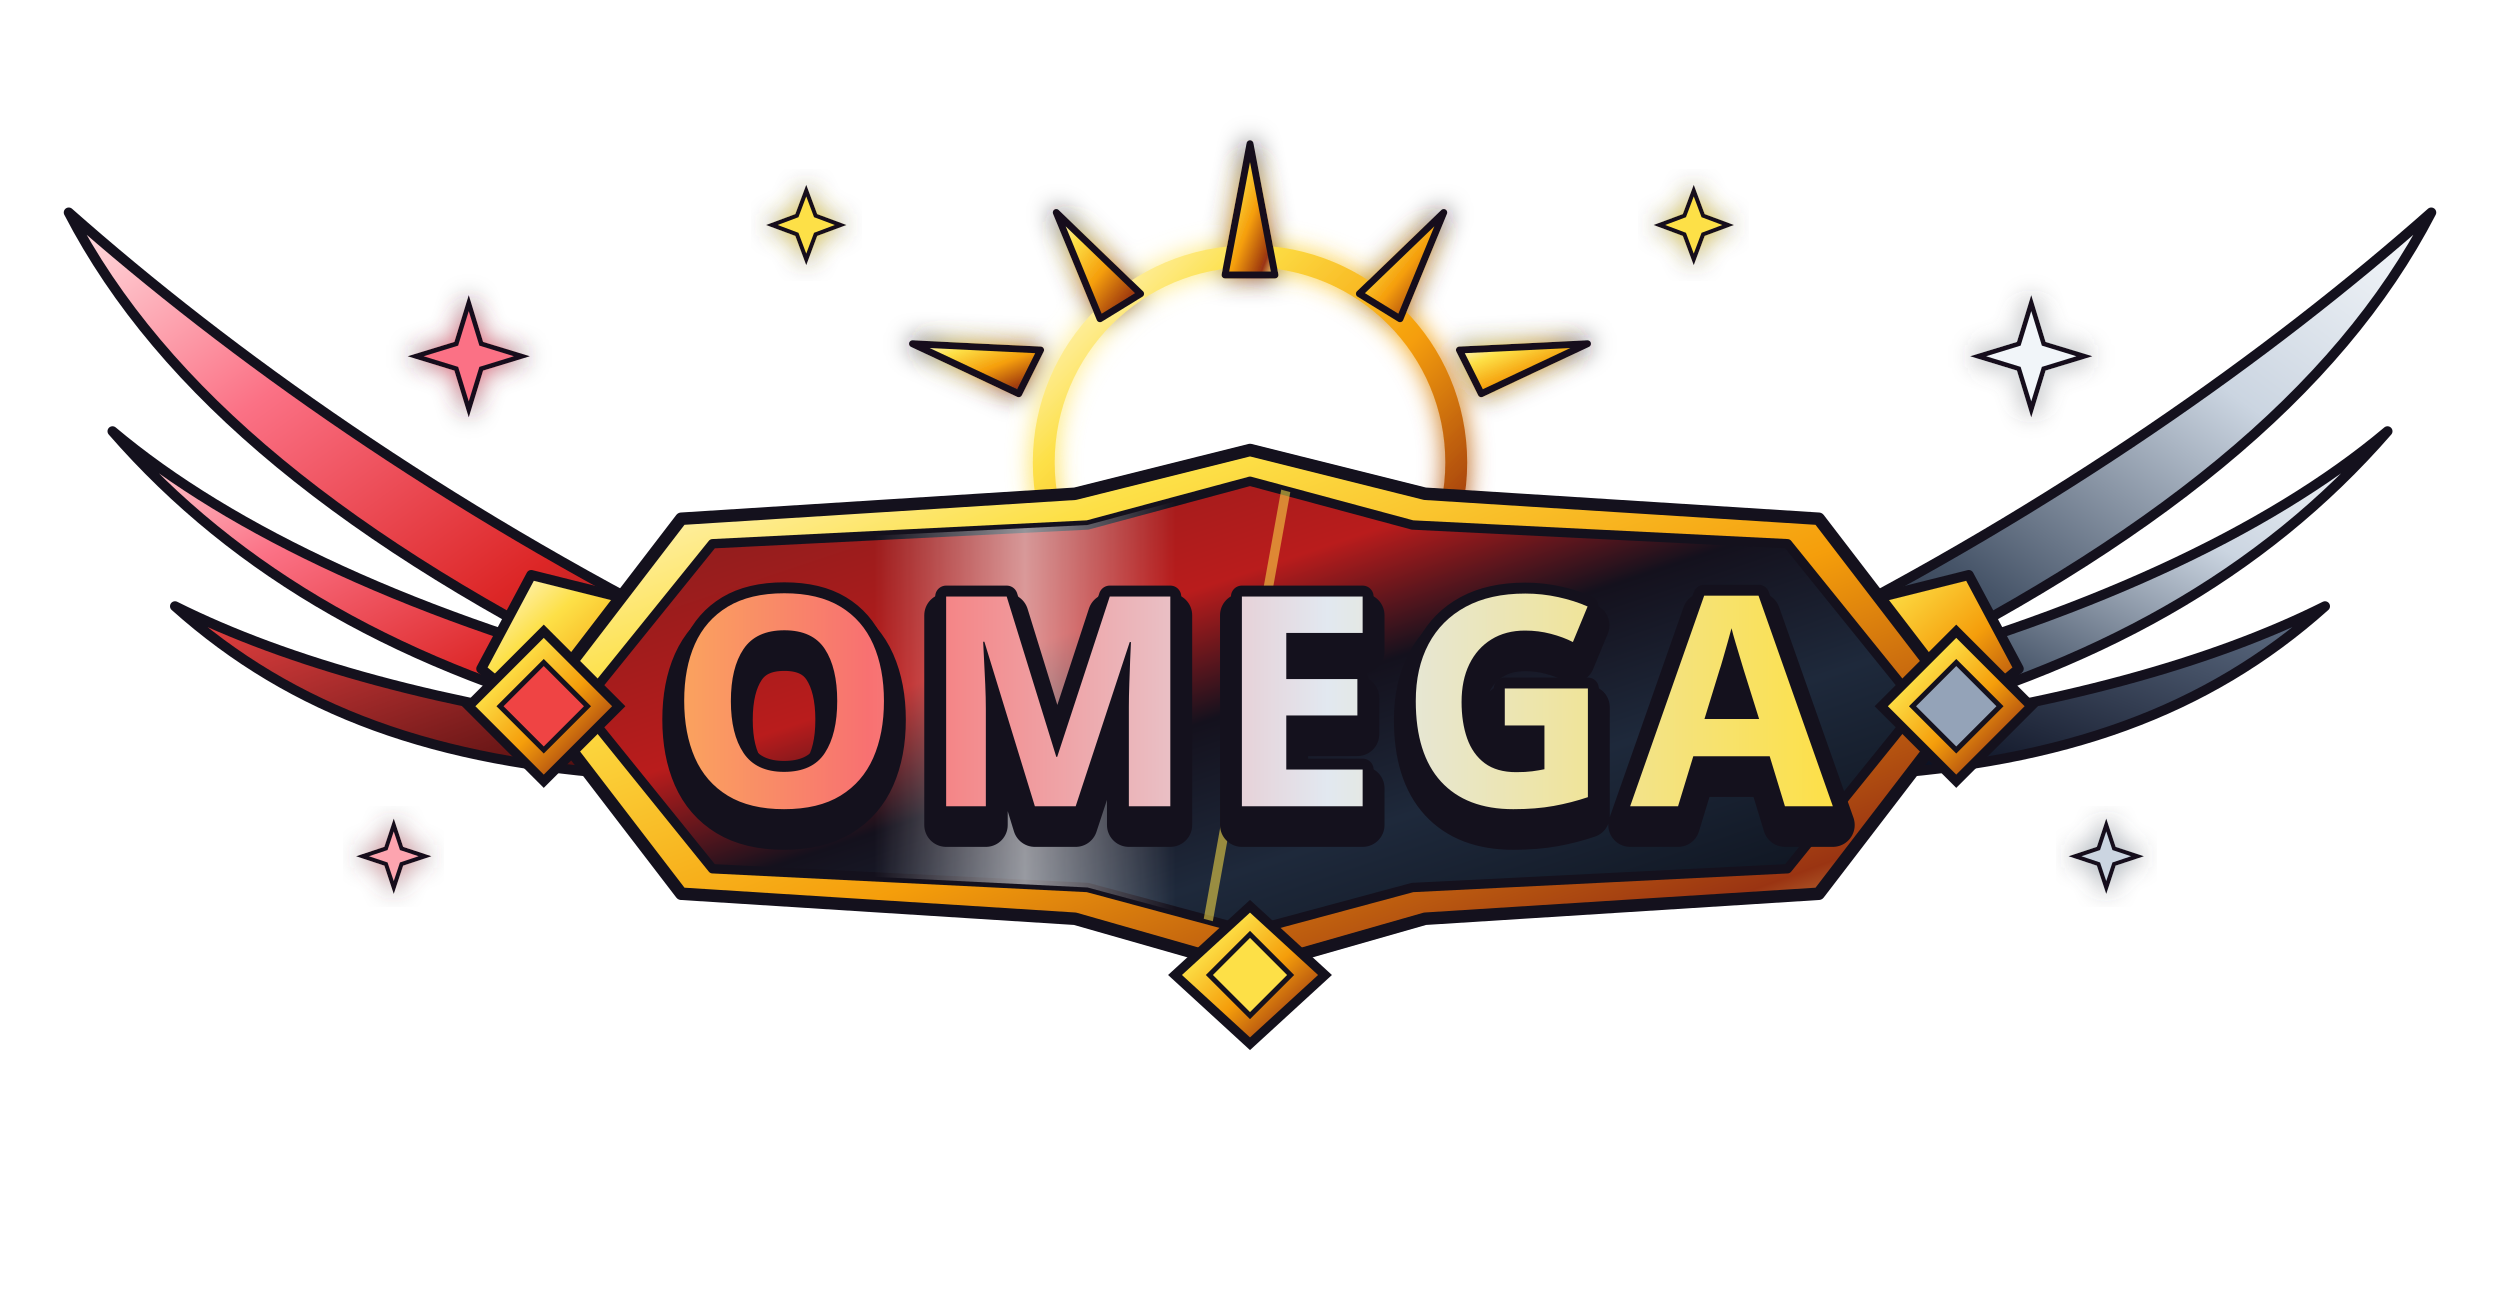
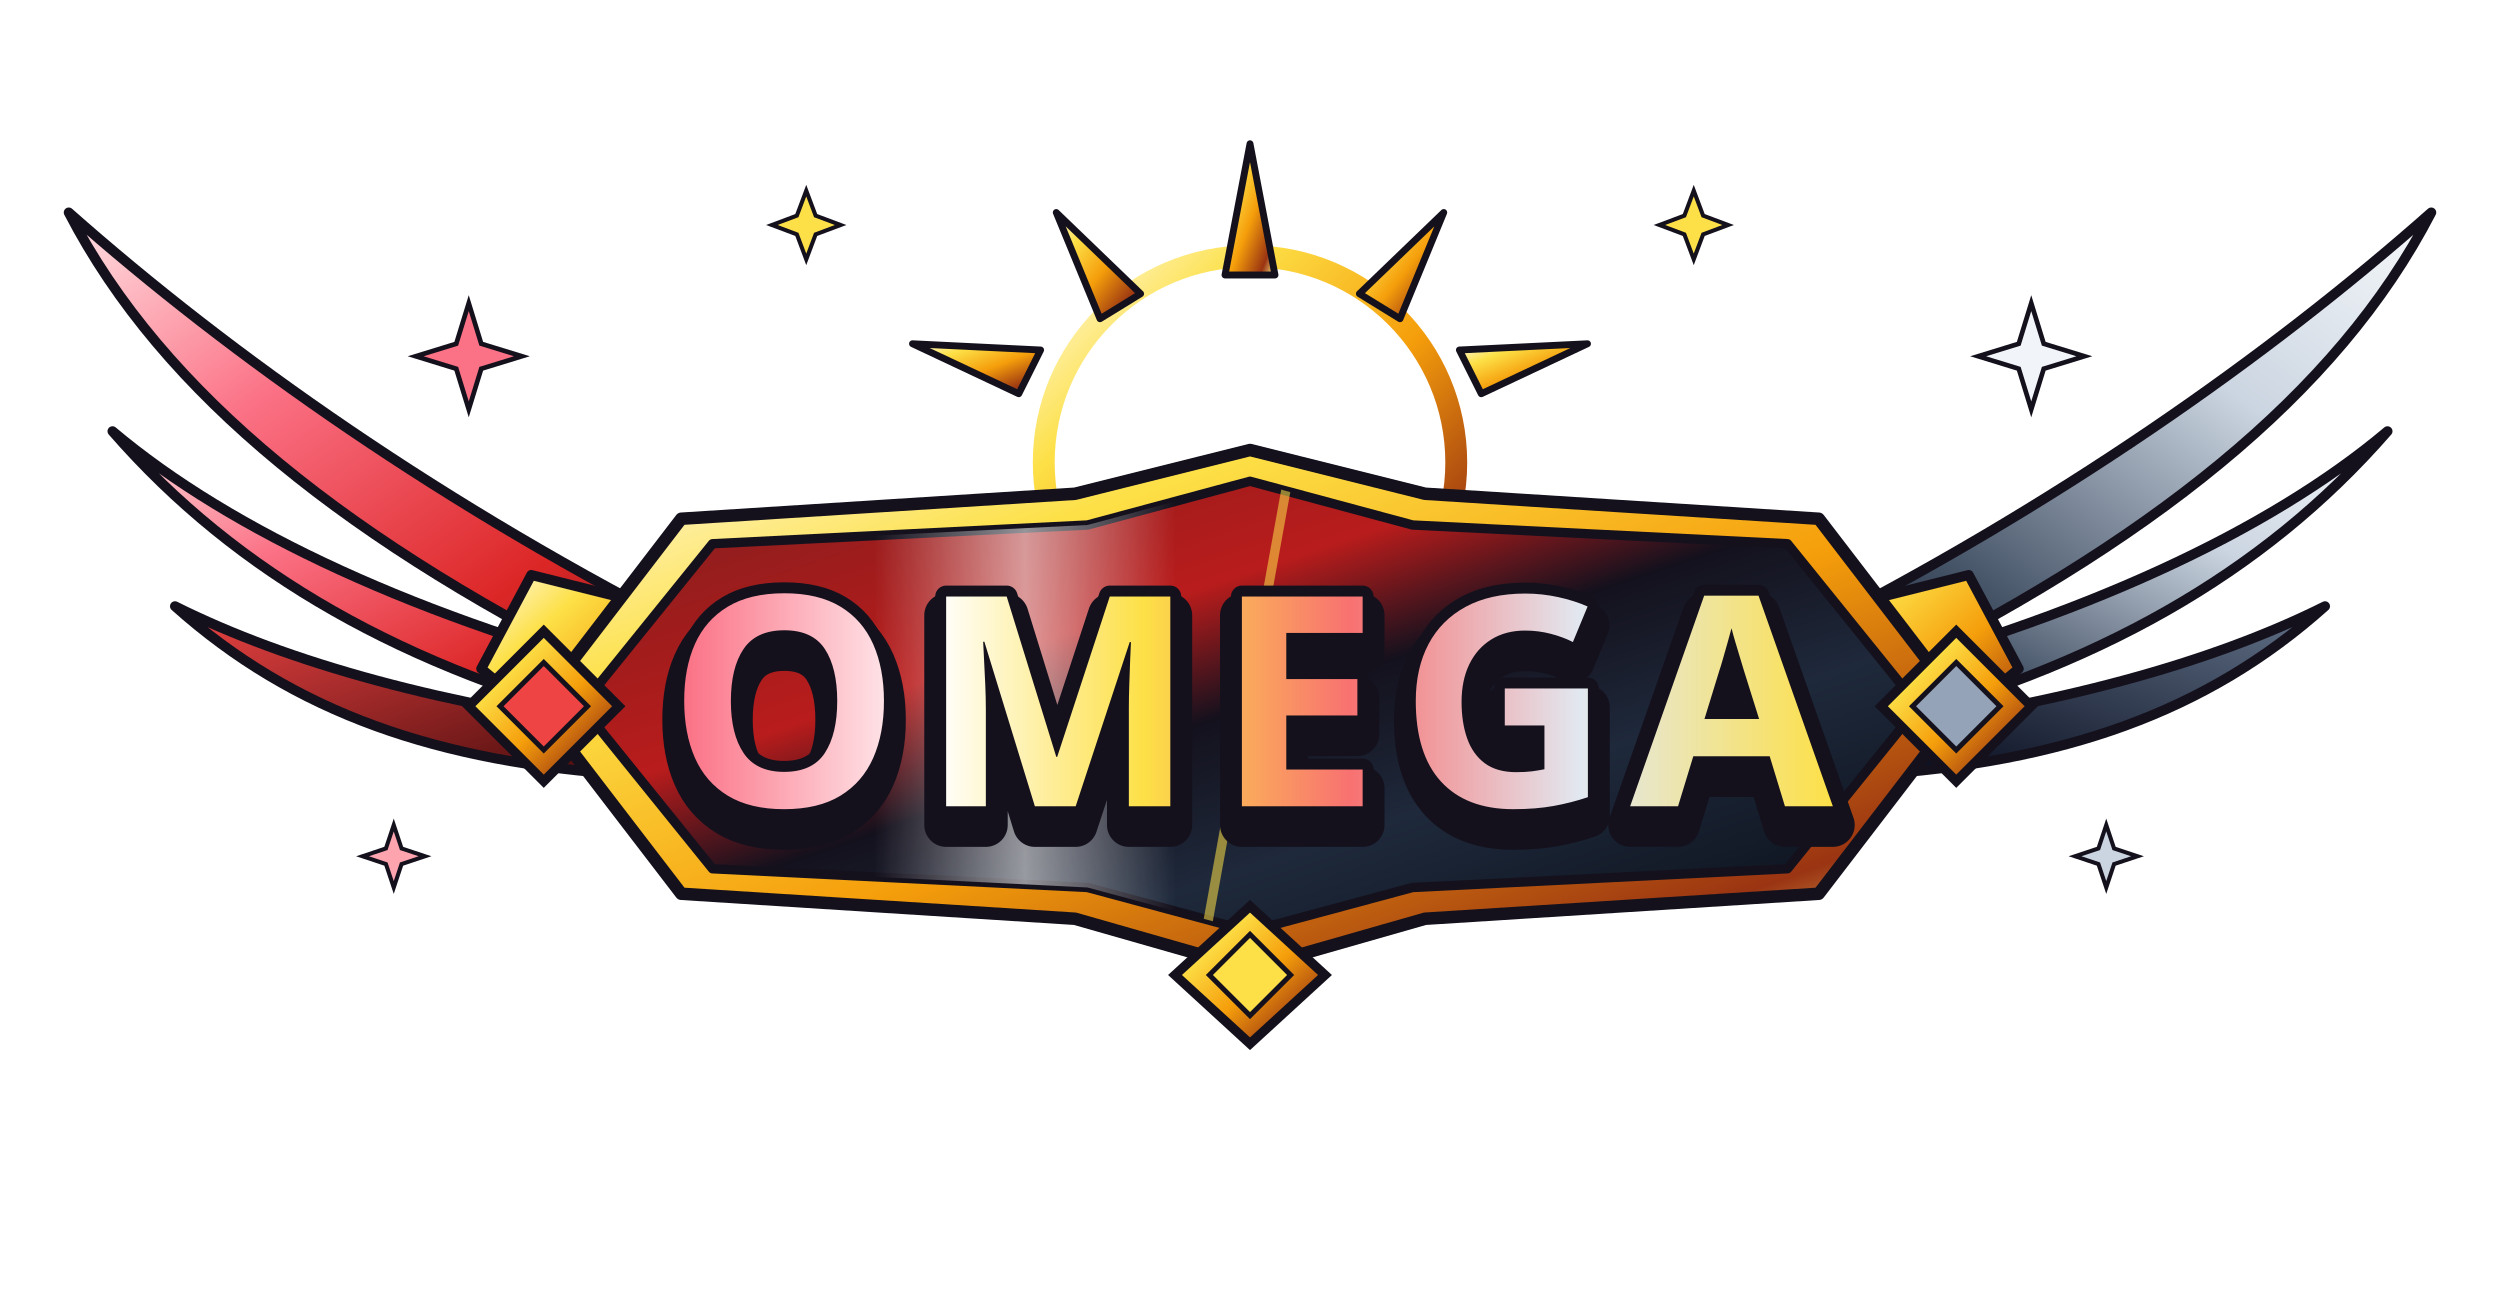
<svg xmlns="http://www.w3.org/2000/svg" viewBox="0 0 800 420" width="800" height="420">
  <defs>
    <linearGradient id="omegaGold" x1="0%" y1="0%" x2="100%" y2="100%">
      <stop offset="0%" stop-color="#fffbeb" />
      <stop offset="25%" stop-color="#fde047" />
      <stop offset="55%" stop-color="#f59e0b" />
      <stop offset="85%" stop-color="#9a3412" />
      <stop offset="100%" stop-color="#fef08a" />
    </linearGradient>
    <linearGradient id="crimsonWingHi" x1="0%" y1="0%" x2="100%" y2="100%">
      <stop offset="0%" stop-color="#ffe4e6" />
      <stop offset="35%" stop-color="#fb7185" />
      <stop offset="75%" stop-color="#dc2626" />
      <stop offset="100%" stop-color="#7f1d1d" />
    </linearGradient>
    <linearGradient id="crimsonWingShad" x1="0%" y1="0%" x2="100%" y2="100%">
      <stop offset="0%" stop-color="#ef4444" />
      <stop offset="100%" stop-color="#450a0a" />
    </linearGradient>
    <linearGradient id="obsidianWingHi" x1="100%" y1="0%" x2="0%" y2="100%">
      <stop offset="0%" stop-color="#f8fafc" />
      <stop offset="35%" stop-color="#cbd5e1" />
      <stop offset="75%" stop-color="#475569" />
      <stop offset="100%" stop-color="#0f172a" />
    </linearGradient>
    <linearGradient id="obsidianWingShad" x1="100%" y1="0%" x2="0%" y2="100%">
      <stop offset="0%" stop-color="#64748b" />
      <stop offset="100%" stop-color="#020617" />
    </linearGradient>
    <linearGradient id="omegaPlate" x1="0%" y1="0%" x2="100%" y2="100%">
      <stop offset="0%" stop-color="#7f1d1d" />
      <stop offset="35%" stop-color="#b91c1c" />
      <stop offset="50%" stop-color="#14111d" />
      <stop offset="68%" stop-color="#1e293b" />
      <stop offset="100%" stop-color="#090d16" />
    </linearGradient>
-     <linearGradient id="omegaTextGrad" x1="-100%" y1="0%" x2="100%" y2="0%" gradientUnits="objectBoundingBox">
+     <linearGradient id="omegaTextGrad" x1="0%" y1="0%" x2="100%" y2="0%" gradientUnits="objectBoundingBox">
      <stop offset="0%" stop-color="#fb7185" />
      <stop offset="22%" stop-color="#ffffff" />
      <stop offset="40%" stop-color="#fde047" />
      <stop offset="58%" stop-color="#f87171" />
      <stop offset="78%" stop-color="#e2e8f0" />
      <stop offset="100%" stop-color="#fde047" />
-       <animate attributeName="x1" values="-100%;0%" dur="2.0s" repeatCount="indefinite" />
-       <animate attributeName="x2" values="100%;200%" dur="2.0s" repeatCount="indefinite" />
    </linearGradient>
    <linearGradient id="omegaGlint" x1="0%" y1="0%" x2="100%" y2="0%">
      <stop offset="0%" stop-color="#ffffff" stop-opacity="0" />
      <stop offset="50%" stop-color="#ffffff" stop-opacity="0.55" />
      <stop offset="100%" stop-color="#ffffff" stop-opacity="0" />
    </linearGradient>
    <clipPath id="omegaClip">
      <path d="M 186 226 L 228 174 L 348 168 L 400 154 L 452 168 L 572 174 L 614 226 L 572 278 L 452 284 L 400 298 L 348 284 L 228 278 Z" />
    </clipPath>
-     <filter id="omegaGlow" x="-30%" y="-30%" width="160%" height="160%">
-       <feGaussianBlur stdDeviation="4" result="blur" />
-       <feMerge>
-         <feMergeNode in="blur" />
-         <feMergeNode in="SourceGraphic" />
-       </feMerge>
-     </filter>
-     <style>
-       @keyframes wingL { 0%,100% { transform: rotate(0deg); } 50% { transform: rotate(2.6deg); } }
-       @keyframes wingR { 0%,100% { transform: rotate(0deg); } 50% { transform: rotate(-2.6deg); } }
-       @keyframes haloSpin { 0%,100% { transform: translateY(0px); opacity: 0.94; } 50% { transform: translateY(-4px); opacity: 1; } }
-       @keyframes glintMove { 0%,45% { transform: translateX(-340px) skewX(-24deg); } 100% { transform: translateX(520px) skewX(-24deg); } }
-       @keyframes sparkTwinkle { 0%,100% { transform: scale(0.65) rotate(0deg); opacity: 0.45; } 50% { transform: scale(1.25) rotate(22deg); opacity: 1; } }
-       .wing-l { transform-origin: 225px 226px; animation: wingL 2.2s ease-in-out infinite; }
-       .wing-r { transform-origin: 575px 226px; animation: wingR 2.2s ease-in-out infinite; }
-       .halo { animation: haloSpin 2.1s ease-in-out infinite; }
-       .glint-bar { animation: glintMove 2.6s ease-in-out infinite; }
-       .spark-l { transform-origin: 150px 114px; animation: sparkTwinkle 1.8s ease-in-out infinite; }
-       .spark-r { transform-origin: 650px 114px; animation: sparkTwinkle 1.8s ease-in-out 0.9s infinite; }
-       .spark-tl { transform-origin: 258px 72px; animation: sparkTwinkle 2.1s ease-in-out 0.45s infinite; }
-       .spark-tr { transform-origin: 542px 72px; animation: sparkTwinkle 2.1s ease-in-out 1.35s infinite; }
-       .spark-bl { transform-origin: 126px 274px; animation: sparkTwinkle 1.9s ease-in-out 0.65s infinite; }
-       .spark-br { transform-origin: 674px 274px; animation: sparkTwinkle 1.9s ease-in-out 1.55s infinite; }
-     </style>
  </defs>
-   <g class="halo" filter="url(#omegaGlow)" stroke="#14111d" stroke-width="2.2" stroke-linejoin="round">
+   <g class="halo" stroke="#14111d" stroke-width="2.2" stroke-linejoin="round">
    <circle cx="400" cy="148" r="66" fill="none" stroke="url(#omegaGold)" stroke-width="7" />
    <polygon points="400,46 392,88 408,88" fill="url(#omegaGold)" />
    <polygon points="338,68 352,102 365,94" fill="url(#omegaGold)" />
    <polygon points="462,68 435,94 448,102" fill="url(#omegaGold)" />
    <polygon points="292,110 326,126 333,112" fill="url(#omegaGold)" />
    <polygon points="508,110 467,112 474,126" fill="url(#omegaGold)" />
  </g>
  <g class="wing-l" stroke="#14111d" stroke-width="3.2" stroke-linejoin="round">
    <path d="M 225 204 C 142 162, 74 114, 22 68 C 52 126, 112 174, 202 218 Z" fill="url(#crimsonWingHi)" />
    <path d="M 212 218 C 134 198, 74 170, 36 138 C 76 184, 130 214, 200 232 Z" fill="url(#crimsonWingHi)" />
    <path d="M 206 234 C 142 226, 92 212, 56 194 C 94 228, 140 244, 202 248 Z" fill="url(#crimsonWingShad)" />
    <path d="M 226 198 L 170 184 L 154 214 L 200 252 L 230 240 Z" fill="url(#omegaGold)" />
  </g>
  <g class="wing-r" stroke="#14111d" stroke-width="3.2" stroke-linejoin="round">
    <path d="M 575 204 C 658 162, 726 114, 778 68 C 748 126, 688 174, 598 218 Z" fill="url(#obsidianWingHi)" />
    <path d="M 588 218 C 666 198, 726 170, 764 138 C 724 184, 670 214, 600 232 Z" fill="url(#obsidianWingHi)" />
    <path d="M 594 234 C 658 226, 708 212, 744 194 C 706 228, 660 244, 598 248 Z" fill="url(#obsidianWingShad)" />
    <path d="M 574 198 L 630 184 L 646 214 L 600 252 L 570 240 Z" fill="url(#omegaGold)" />
  </g>
  <path d="M 172 226 L 218 166 L 344 158 L 400 144 L 456 158 L 582 166 L 628 226 L 582 286 L 456 294 L 400 310 L 344 294 L 218 286 Z" fill="url(#omegaGold)" stroke="#14111d" stroke-width="4" stroke-linejoin="round" />
  <path d="M 186 226 L 228 174 L 348 168 L 400 154 L 452 168 L 572 174 L 614 226 L 572 278 L 452 284 L 400 298 L 348 284 L 228 278 Z" fill="url(#omegaPlate)" stroke="#14111d" stroke-width="3" stroke-linejoin="round" />
  <g clip-path="url(#omegaClip)">
    <path d="M 412 154 L 386 298" stroke="#fde047" stroke-width="3" opacity="0.55" />
    <rect class="glint-bar" x="280" y="138" width="96" height="186" fill="url(#omegaGlint)" />
  </g>
  <g transform="translate(400, 258)">
    <text x="0" y="6" text-anchor="middle" font-family="'Arial Black', Impact, 'Rubik', sans-serif" font-size="94" font-weight="900" letter-spacing="6" fill="#14111d" stroke="#14111d" stroke-width="14" stroke-linejoin="round">OMEGA</text>
    <text x="0" y="0" text-anchor="middle" font-family="'Arial Black', Impact, 'Rubik', sans-serif" font-size="94" font-weight="900" letter-spacing="6" fill="url(#omegaTextGrad)" stroke="#14111d" stroke-width="7" paint-order="stroke fill" stroke-linejoin="round">OMEGA</text>
  </g>
  <g transform="translate(174, 226)">
    <polygon points="0,-24 24,0 0,24 -24,0" fill="url(#omegaGold)" stroke="#14111d" stroke-width="3" />
    <polygon points="0,-14 14,0 0,14 -14,0" fill="#ef4444" stroke="#14111d" stroke-width="1.6" />
  </g>
  <g transform="translate(626, 226)">
    <polygon points="0,-24 24,0 0,24 -24,0" fill="url(#omegaGold)" stroke="#14111d" stroke-width="3" />
    <polygon points="0,-14 14,0 0,14 -14,0" fill="#94a3b8" stroke="#14111d" stroke-width="1.6" />
  </g>
  <g transform="translate(400, 312)">
    <polygon points="0,-22 24,0 0,22 -24,0" fill="url(#omegaGold)" stroke="#14111d" stroke-width="3" />
    <polygon points="0,-13 13,0 0,13 -13,0" fill="#fde047" stroke="#14111d" stroke-width="1.6" />
  </g>
-   <path class="spark-l" d="M 150 97 L 154 110 L 167 114 L 154 118 L 150 131 L 146 118 L 133 114 L 146 110 Z" fill="#fb7185" stroke="#14111d" stroke-width="1.5" filter="url(#omegaGlow)" />
-   <path class="spark-r" d="M 650 97 L 654 110 L 667 114 L 654 118 L 650 131 L 646 118 L 633 114 L 646 110 Z" fill="#f1f5f9" stroke="#14111d" stroke-width="1.5" filter="url(#omegaGlow)" />
-   <path class="spark-tl" d="M 258 61 L 261 69 L 269 72 L 261 75 L 258 83 L 255 75 L 247 72 L 255 69 Z" fill="#fde047" stroke="#14111d" stroke-width="1.3" filter="url(#omegaGlow)" />
-   <path class="spark-tr" d="M 542 61 L 545 69 L 553 72 L 545 75 L 542 83 L 539 75 L 531 72 L 539 69 Z" fill="#fde047" stroke="#14111d" stroke-width="1.3" filter="url(#omegaGlow)" />
-   <path class="spark-bl" d="M 126 264 L 128.5 271.5 L 136 274 L 128.5 276.5 L 126 284 L 123.5 276.5 L 116 274 L 123.5 271.5 Z" fill="#fda4af" stroke="#14111d" stroke-width="1.3" filter="url(#omegaGlow)" />
-   <path class="spark-br" d="M 674 264 L 676.5 271.5 L 684 274 L 676.5 276.5 L 674 284 L 671.5 276.5 L 664 274 L 671.5 271.5 Z" fill="#cbd5e1" stroke="#14111d" stroke-width="1.3" filter="url(#omegaGlow)" />
+   <path class="spark-l" d="M 150 97 L 154 110 L 167 114 L 154 118 L 150 131 L 146 118 L 133 114 L 146 110 Z" fill="#fb7185" stroke="#14111d" stroke-width="1.5" />
+   <path class="spark-r" d="M 650 97 L 654 110 L 667 114 L 654 118 L 650 131 L 646 118 L 633 114 L 646 110 Z" fill="#f1f5f9" stroke="#14111d" stroke-width="1.5" />
+   <path class="spark-tl" d="M 258 61 L 261 69 L 269 72 L 261 75 L 258 83 L 255 75 L 247 72 L 255 69 Z" fill="#fde047" stroke="#14111d" stroke-width="1.3" />
+   <path class="spark-tr" d="M 542 61 L 545 69 L 553 72 L 545 75 L 542 83 L 539 75 L 531 72 L 539 69 Z" fill="#fde047" stroke="#14111d" stroke-width="1.3" />
+   <path class="spark-bl" d="M 126 264 L 128.5 271.5 L 136 274 L 128.5 276.5 L 126 284 L 123.5 276.5 L 116 274 L 123.5 271.5 Z" fill="#fda4af" stroke="#14111d" stroke-width="1.3" />
+   <path class="spark-br" d="M 674 264 L 676.5 271.5 L 684 274 L 676.5 276.5 L 674 284 L 671.5 276.5 L 664 274 L 671.5 271.5 Z" fill="#cbd5e1" stroke="#14111d" stroke-width="1.3" />
</svg>
